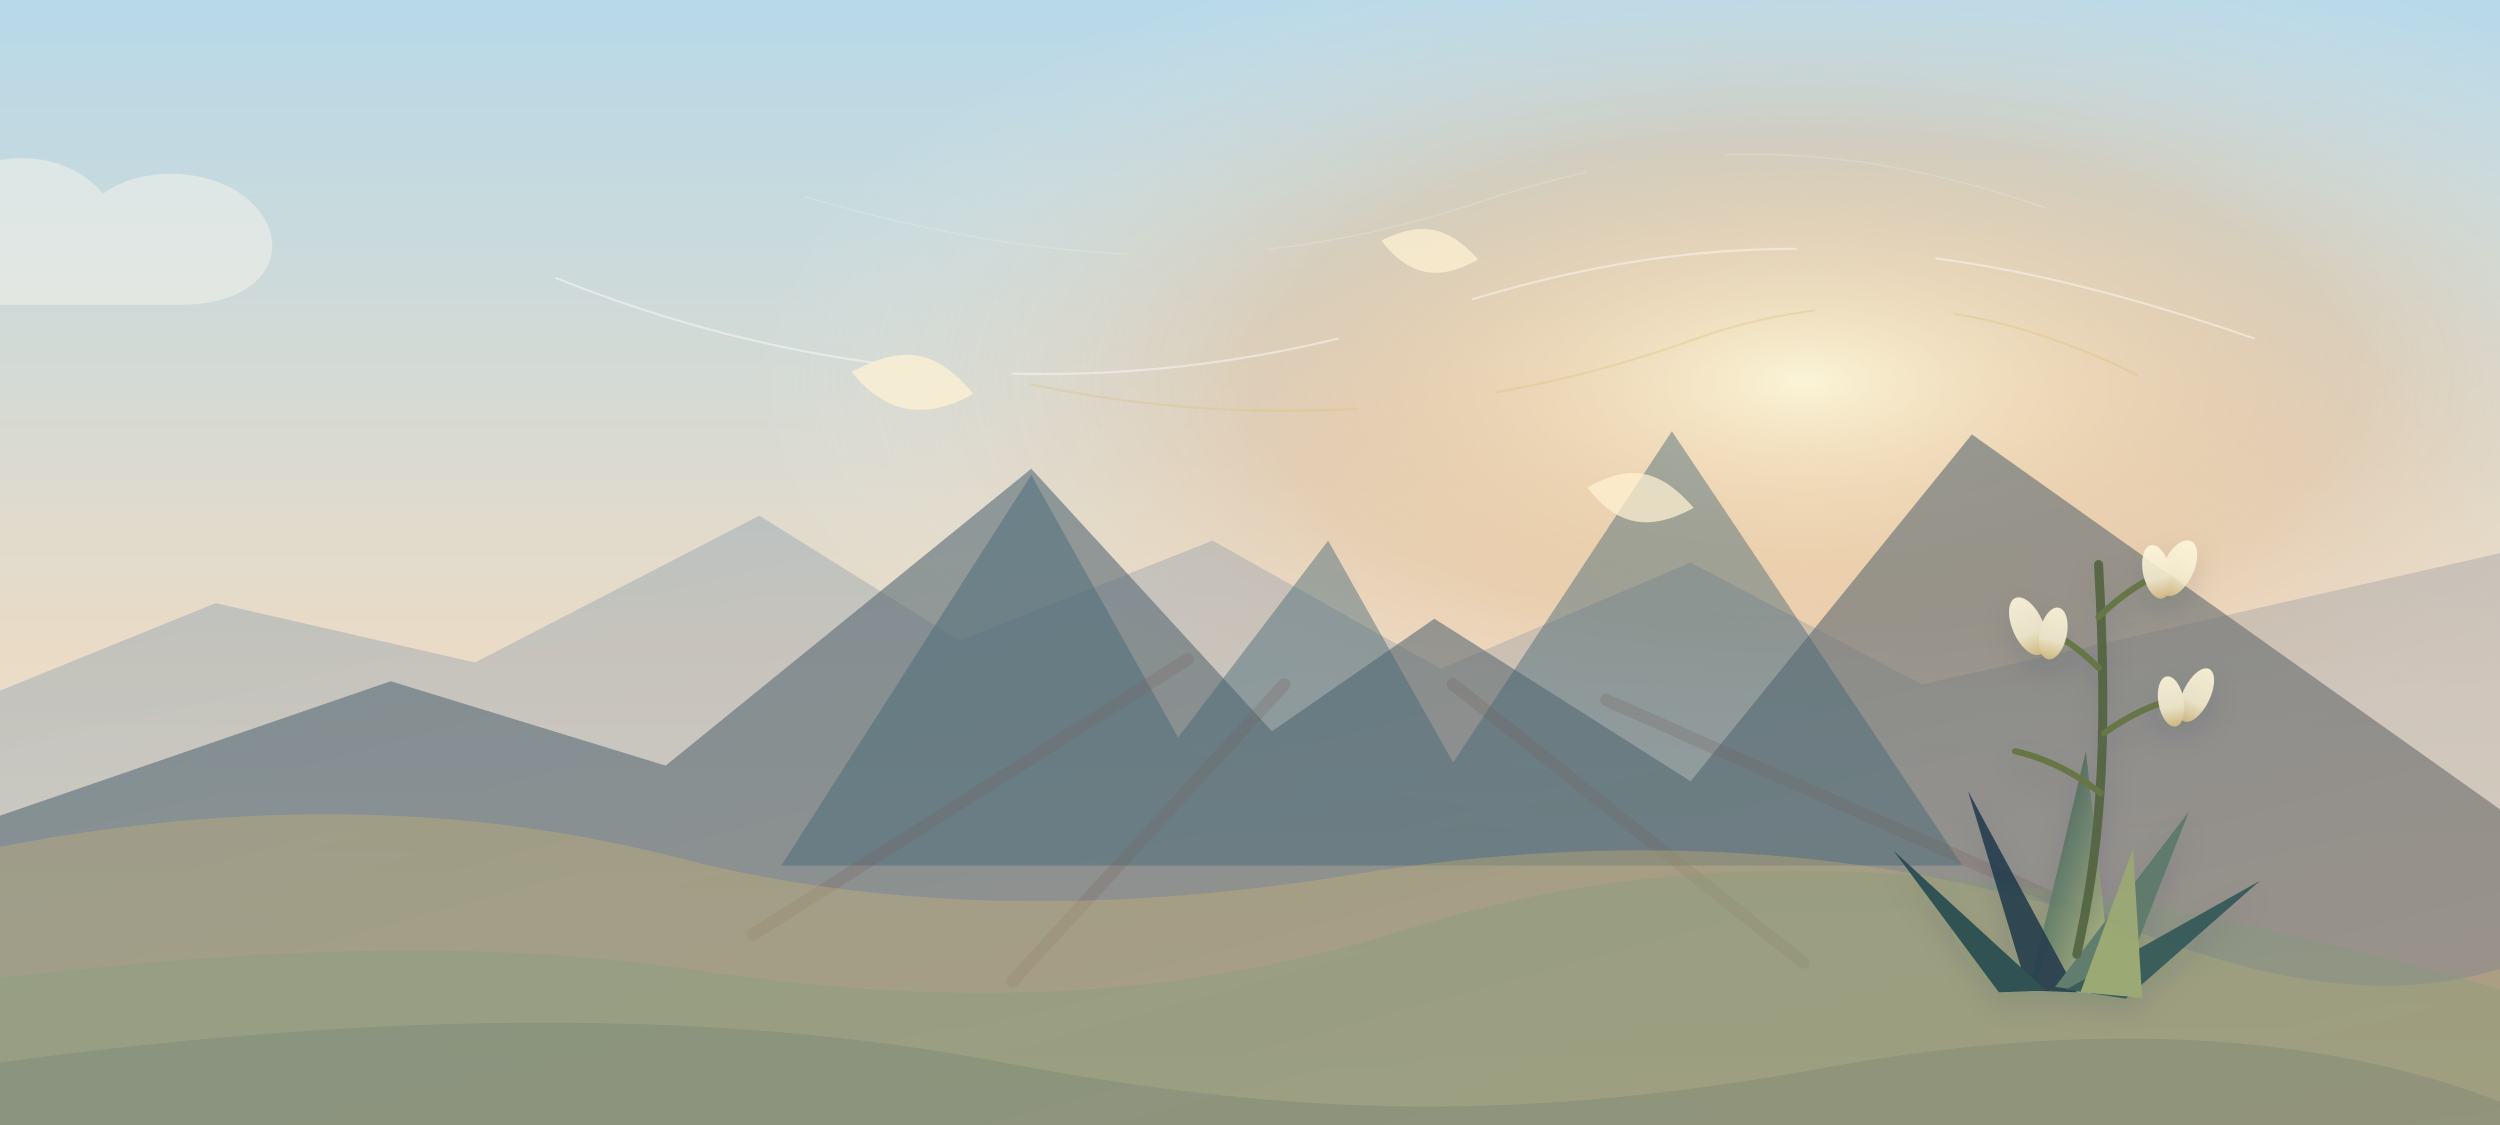
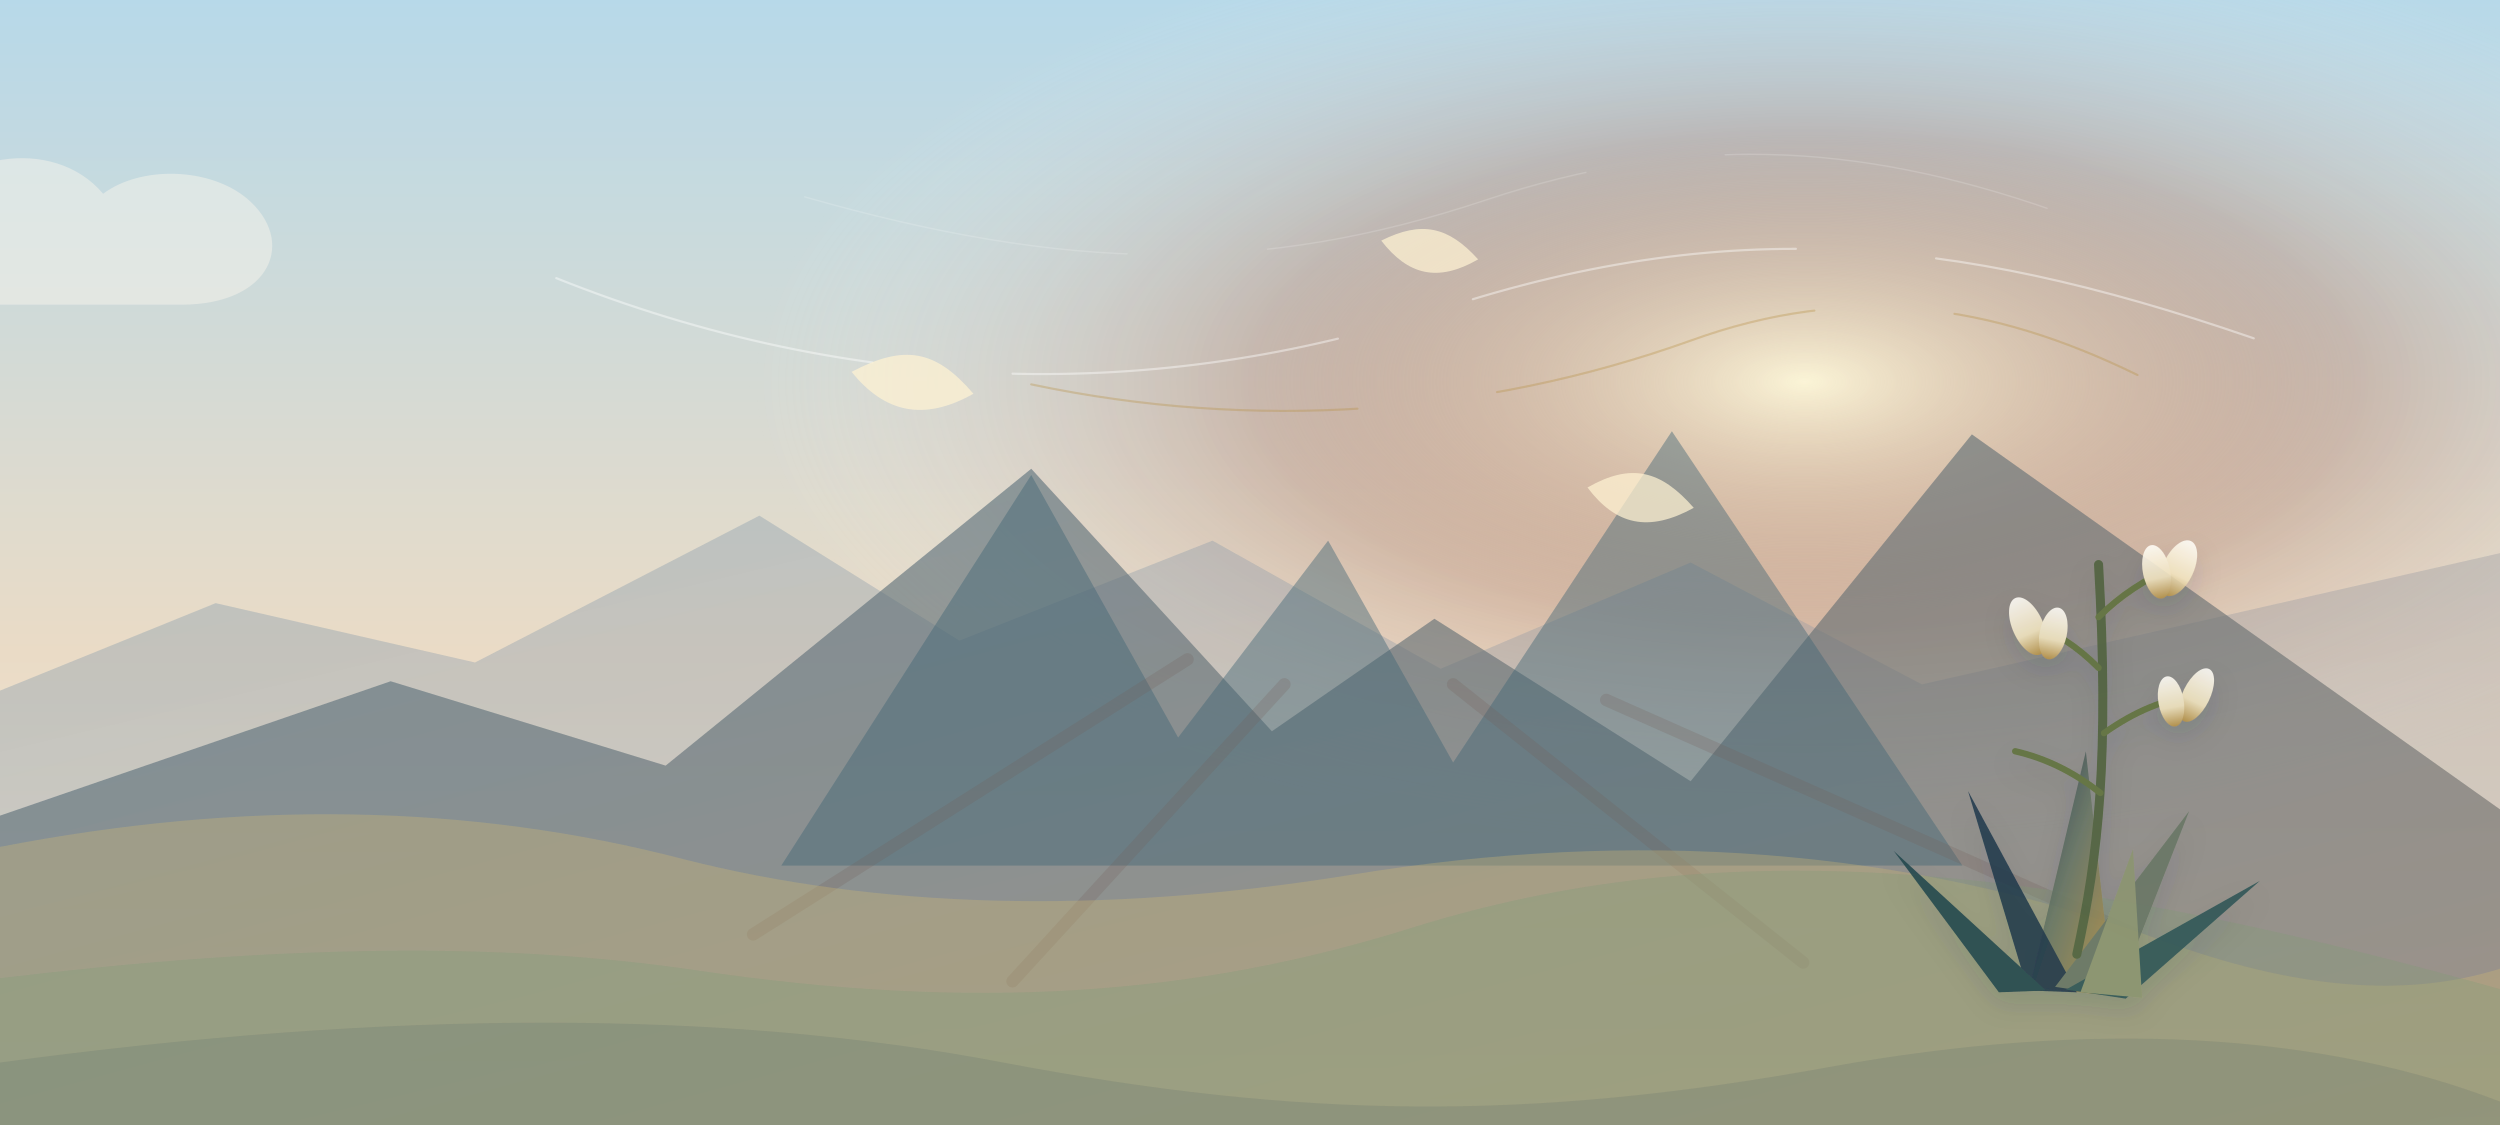
<svg xmlns="http://www.w3.org/2000/svg" viewBox="0 0 1600 720" role="img" aria-labelledby="title desc">
  <defs>
    <linearGradient id="sky" x1="0" y1="0" x2="0" y2="1">
      <stop offset="0" stop-color="#b7d9e9" />
      <stop offset="0.58" stop-color="#eadbc6" />
      <stop offset="1" stop-color="#f6f2df" />
    </linearGradient>
    <radialGradient id="sunwash" cx="0.72" cy="0.34" r="0.42">
      <stop offset="0" stop-color="#fff7d7" stop-opacity="0.9" />
-       <stop offset="0.52" stop-color="#f4b06f" stop-opacity="0.28" />
+       <stop offset="0.52" stop-color="#a76149" stop-opacity="0.28" />
      <stop offset="1" stop-color="#ffffff" stop-opacity="0" />
    </radialGradient>
    <linearGradient id="farTone" x1="0" y1="0" x2="1" y2="1">
      <stop offset="0" stop-color="#7997ad" stop-opacity="0.70" />
      <stop offset="1" stop-color="#b09b9a" stop-opacity="0.68" />
    </linearGradient>
    <linearGradient id="nearTone" x1="0" y1="0" x2="1" y2="1">
      <stop offset="0" stop-color="#516f80" />
      <stop offset="1" stop-color="#776d65" />
    </linearGradient>
    <linearGradient id="yuccaLeaf" x1="0" y1="0" x2="1" y2="1">
-       <stop offset="0" stop-color="#203d43" />
-       <stop offset="0.48" stop-color="#66806a" />
-       <stop offset="1" stop-color="#c6c58a" />
+       <stop offset="0" stop-color="#173047" />
+       <stop offset="0.48" stop-color="#687665" />
+       <stop offset="1" stop-color="#b69146" />
    </linearGradient>
    <linearGradient id="flower" x1="0" y1="0" x2="0" y2="1">
-       <stop offset="0" stop-color="#fff8db" />
-       <stop offset="0.62" stop-color="#f4ecd0" />
-       <stop offset="1" stop-color="#d6bd80" />
+       <stop offset="0" stop-color="#fffdf8" />
+       <stop offset="0.62" stop-color="#f1e4bf" />
+       <stop offset="1" stop-color="#b69146" />
    </linearGradient>
    <filter id="softShadow" x="-20%" y="-20%" width="140%" height="150%">
      <feDropShadow dx="0" dy="14" stdDeviation="14" flood-color="#173047" flood-opacity="0.13" />
    </filter>
    <style>
  .sun-glow { animation: geo-sun 28s ease-in-out infinite alternate; }
  .cloud-bank { animation: geo-clouds 82s linear infinite; }
  .far-range { animation: geo-far 44s ease-in-out infinite alternate; }
  .mid-range { animation: geo-mid 38s ease-in-out infinite alternate; }
  .near-feature { animation: geo-near 34s ease-in-out infinite alternate; }
  .wind-line {
    fill: none;
    stroke: rgba(255,255,255,0.42);
    stroke-width: 1.4;
    stroke-linecap: round;
    stroke-dasharray: 210 90;
    animation: geo-wind 28s linear infinite;
  }
  .wind-line.thin { stroke-width: 0.9; opacity: 0.38; animation-duration: 34s; }
-   .wind-line.gold { stroke: rgba(216,187,104,0.28); animation-duration: 31s; }
+   .wind-line.gold { stroke: rgba(182,145,70,0.34); animation-duration: 31s; }
  .yucca-sway {
    transform-box: fill-box;
    transform-origin: 50% 100%;
    animation: geo-yucca 10.5s ease-in-out infinite alternate;
  }
  .yucca-sway.slow { animation-duration: 13s; animation-delay: -1.2s; }
  .leaf-sway {
    transform-box: fill-box;
    transform-origin: 50% 100%;
    animation: geo-leaf 12s ease-in-out infinite alternate;
  }
  .blossom {
    transform-box: fill-box;
    transform-origin: 50% 18%;
    animation: geo-blossom 9s ease-in-out infinite alternate;
  }
  .blossom.d2 { animation-delay: -1.6s; }
  .blossom.d3 { animation-delay: -3.1s; }
  .seed {
    transform-box: fill-box;
    transform-origin: 0 0;
    animation: geo-seed 24s ease-in-out infinite;
  }
  .seed.s2 { animation-delay: -4s; }
  .seed.s3 { animation-delay: -8s; }
  @keyframes geo-sun {
    from { transform: translate(-3px, 1px) scale(0.99); opacity: 0.54; }
    to { transform: translate(4px, -2px) scale(1.01); opacity: 0.68; }
  }
  @keyframes geo-clouds {
    from { transform: translateX(-220px); }
    to { transform: translateX(1700px); }
  }
  @keyframes geo-far {
    from { transform: translateX(-4px); }
    to { transform: translateX(5px); }
  }
  @keyframes geo-mid {
    from { transform: translateX(6px); }
    to { transform: translateX(-5px); }
  }
  @keyframes geo-near {
    from { transform: translateX(-3px) translateY(0.5px); }
    to { transform: translateX(3px) translateY(-0.5px); }
  }
  @keyframes geo-wind {
    from { stroke-dashoffset: 180; transform: translateX(-18px); }
    to { stroke-dashoffset: -180; transform: translateX(26px); }
  }
  @keyframes geo-yucca {
    from { transform: rotate(-0.8deg) translateX(-1px); }
    to { transform: rotate(1.1deg) translateX(1.5px); }
  }
  @keyframes geo-leaf {
    from { transform: rotate(-0.45deg); }
    to { transform: rotate(0.75deg); }
  }
  @keyframes geo-blossom {
    from { transform: rotate(-1.2deg) translateY(0); }
    to { transform: rotate(1deg) translateY(1px); }
  }
  @keyframes geo-seed {
    0%, 100% { transform: translate(0, 0) rotate(-3deg); opacity: 0.54; }
    50% { transform: translate(14px, 4px) rotate(4deg); opacity: 0.36; }
  }
  @media (prefers-reduced-motion: reduce) {
    .sun-glow,
    .cloud-bank,
    .far-range,
    .mid-range,
    .near-feature,
    .wind-line,
    .yucca-sway,
    .leaf-sway,
    .blossom,
    .seed {
      animation: none !important;
    }
  }
</style>
  </defs>
  <rect width="1600" height="720" fill="url(#sky)" />
  <rect width="1600" height="720" fill="url(#sunwash)" class="sun-glow" />
  <g class="cloud-bank" opacity="0.42">
    <path d="M-160 162c22-39 76-46 104-20 22-44 90-56 122-18 24-18 68-17 92 3 32 27 16 68-42 68h-276z" fill="#fff8ee" />
    <path d="M-520 238c16-30 54-37 76-16 15-34 64-46 89-18 18-14 54-13 72 4 25 23 14 54-30 54h-207z" fill="#fff8ee" opacity="0.78" />
  </g>
  <path class="wind-line thin" d="M515 126c168 48 292 50 436 2 126-42 236-38 364 7" />
  <path class="wind-line" d="M356 178c190 76 384 80 566 20 192-63 342-45 536 24" />
  <path class="wind-line gold" d="M660 246c142 30 288 20 422-28 102-37 192-24 286 22" />
  <g class="far-range">
    <path d="M0 442l138-56 166 38 182-94 128 80 162-64 146 82 160-68 148 78 370-84v366H0z" fill="url(#farTone)" opacity="0.52" />
  </g>
  <g class="mid-range">
    <path d="M0 522l250-86 176 54 234-190 154 168 104-72 164 104 180-222 338 240v202H0z" fill="url(#nearTone)" opacity="0.62" />
  </g>
  <g class="near-feature">
    <path d="M660 304l94 168 96-126 80 142 140-212 186 278H500z" fill="#3f6575" opacity="0.44" />
    <path d="M760 422l-278 176M822 438l-174 190M930 438l224 178M1028 448l338 150" stroke="#705c55" stroke-width="8" stroke-linecap="round" opacity="0.22" />
  </g>
  <g id="plains" opacity="0.95">
    <path d="M0 542c155-30 300-28 438 8 122 31 265 36 426 10 182-30 355-18 520 42 85 31 155 37 216 18v100H0z" fill="#d0ba72" opacity="0.34" />
    <path d="M0 626c184-22 324-23 446-5 176 26 318 17 460-28 188-58 388-46 694 40v87H0z" fill="#7f9a75" opacity="0.32" />
    <path d="M0 680c250-34 465-34 642 0 190 36 336 38 528 3 170-31 316-22 430 22v15H0z" fill="#173047" opacity="0.10" />
  </g>
  <g filter="url(#softShadow)" opacity="0.88" transform="translate(1212 330) scale(0.58)">
    <g class="leaf-sway">
      <path d="M150 520l62-260 30 270z" fill="url(#yuccaLeaf)" />
      <path d="M148 524l-66-220 120 222z" fill="#173047" opacity="0.9" />
-       <path d="M178 520l148-194-80 204z" fill="#59786a" />
+       <path d="M178 520l148-194-80 204z" fill="#687665" />
      <path d="M190 523l214-120-148 130z" fill="#2d5557" />
      <path d="M116 526L0 370l168 154z" fill="#24474d" />
-       <path d="M206 526l58-158 10 164z" fill="#9baa72" />
+       <path d="M206 526l58-158 10 164z" fill="#8b956f" />
    </g>
    <g class="yucca-sway slow" transform="translate(202 54)">
      <path d="M0 430C24 320 36 213 24 0" fill="none" stroke="#4f623d" stroke-width="10" stroke-linecap="round" />
      <path d="M24 58c24-24 52-42 82-55" fill="none" stroke="#60723e" stroke-width="7" stroke-linecap="round" />
      <path d="M24 114c-25-25-48-39-75-49" fill="none" stroke="#60723e" stroke-width="7" stroke-linecap="round" />
      <path d="M30 186c34-24 65-37 104-43" fill="none" stroke="#60723e" stroke-width="7" stroke-linecap="round" />
      <path d="M26 252c-28-22-59-38-94-46" fill="none" stroke="#60723e" stroke-width="7" stroke-linecap="round" />
      <g class="blossom">
        <ellipse cx="112" cy="4" rx="17" ry="33" fill="url(#flower)" transform="rotate(25 112 4)" />
        <ellipse cx="88" cy="8" rx="15" ry="30" fill="url(#flower)" transform="rotate(-12 88 8)" />
      </g>
      <g class="blossom d2">
        <ellipse cx="-54" cy="68" rx="17" ry="34" fill="url(#flower)" transform="rotate(-24 -54 68)" />
        <ellipse cx="-26" cy="76" rx="15" ry="29" fill="url(#flower)" transform="rotate(12 -26 76)" />
      </g>
      <g class="blossom d3">
        <ellipse cx="132" cy="144" rx="15" ry="32" fill="url(#flower)" transform="rotate(26 132 144)" />
        <ellipse cx="104" cy="151" rx="14" ry="28" fill="url(#flower)" transform="rotate(-10 104 151)" />
      </g>
    </g>
  </g>
  <g opacity="0.72">
    <path class="seed" d="M545 238c34-18 54-14 78 14-32 18-57 12-78-14z" fill="#fff3d3" />
    <path class="seed s2" d="M884 154c26-13 43-9 62 12-26 15-45 10-62-12z" fill="#fff3d3" />
    <path class="seed s3" d="M1016 312c28-16 47-11 68 13-29 16-50 11-68-13z" fill="#fff3d3" />
  </g>
</svg>
